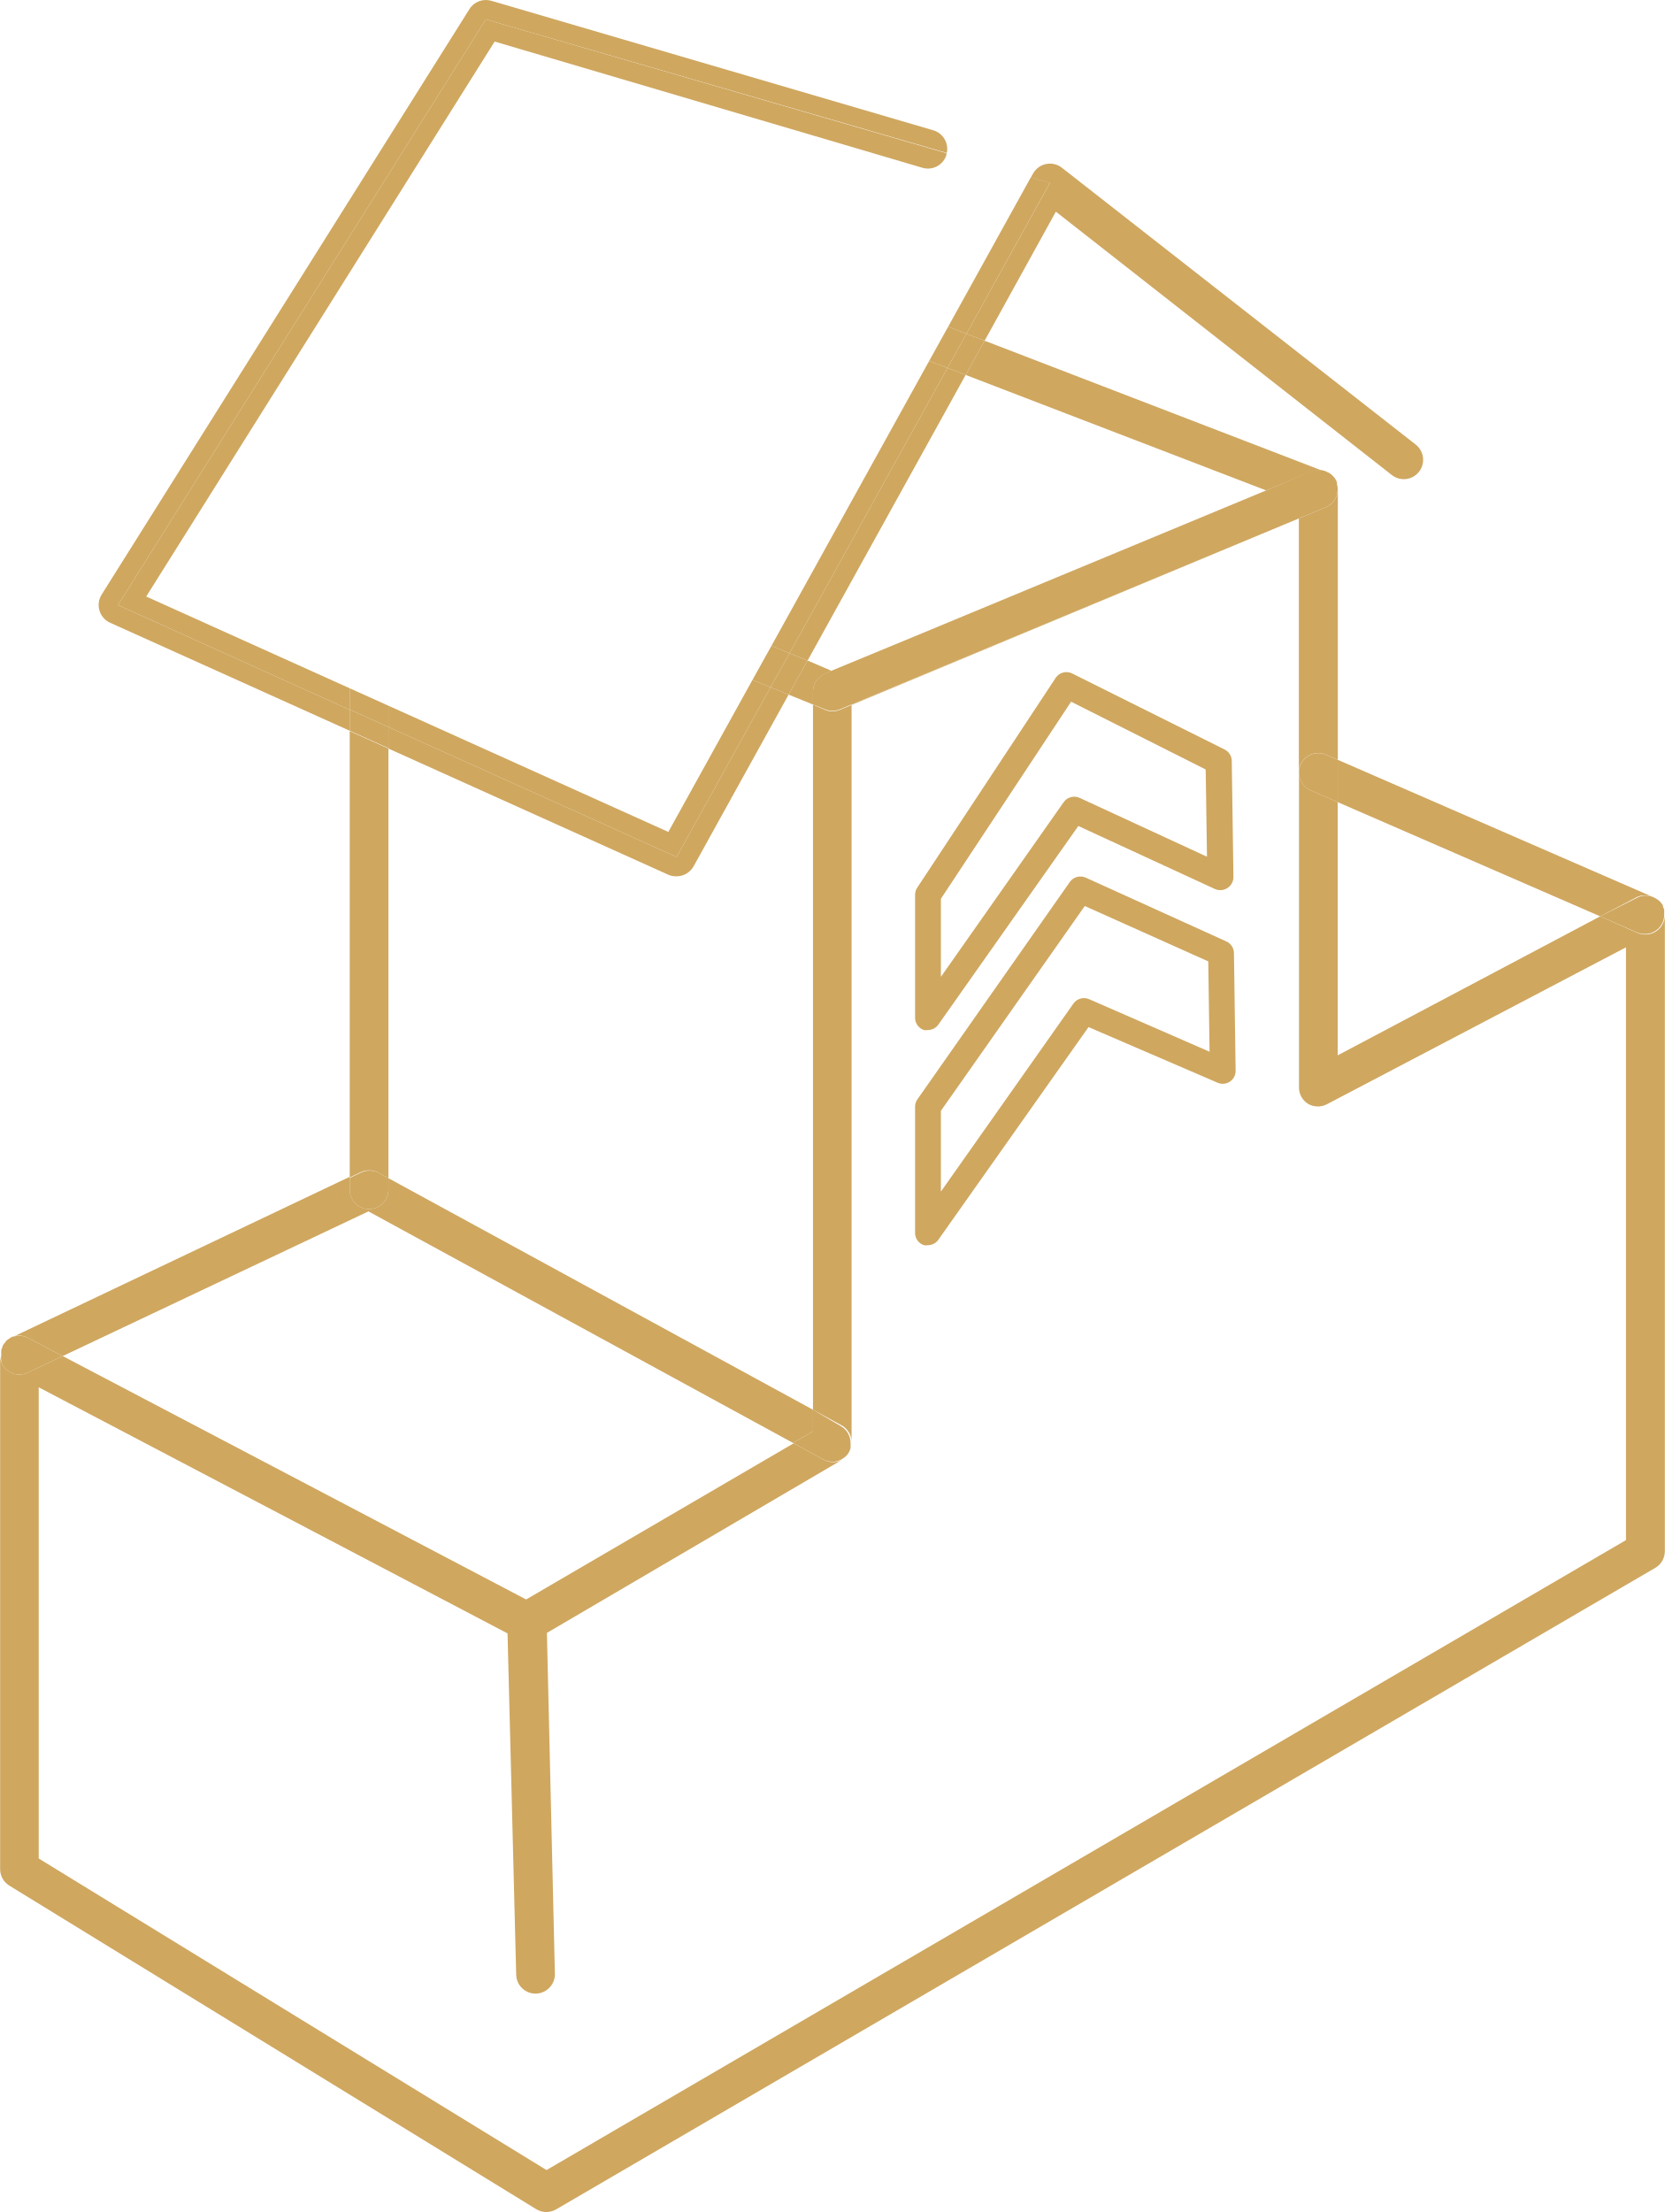
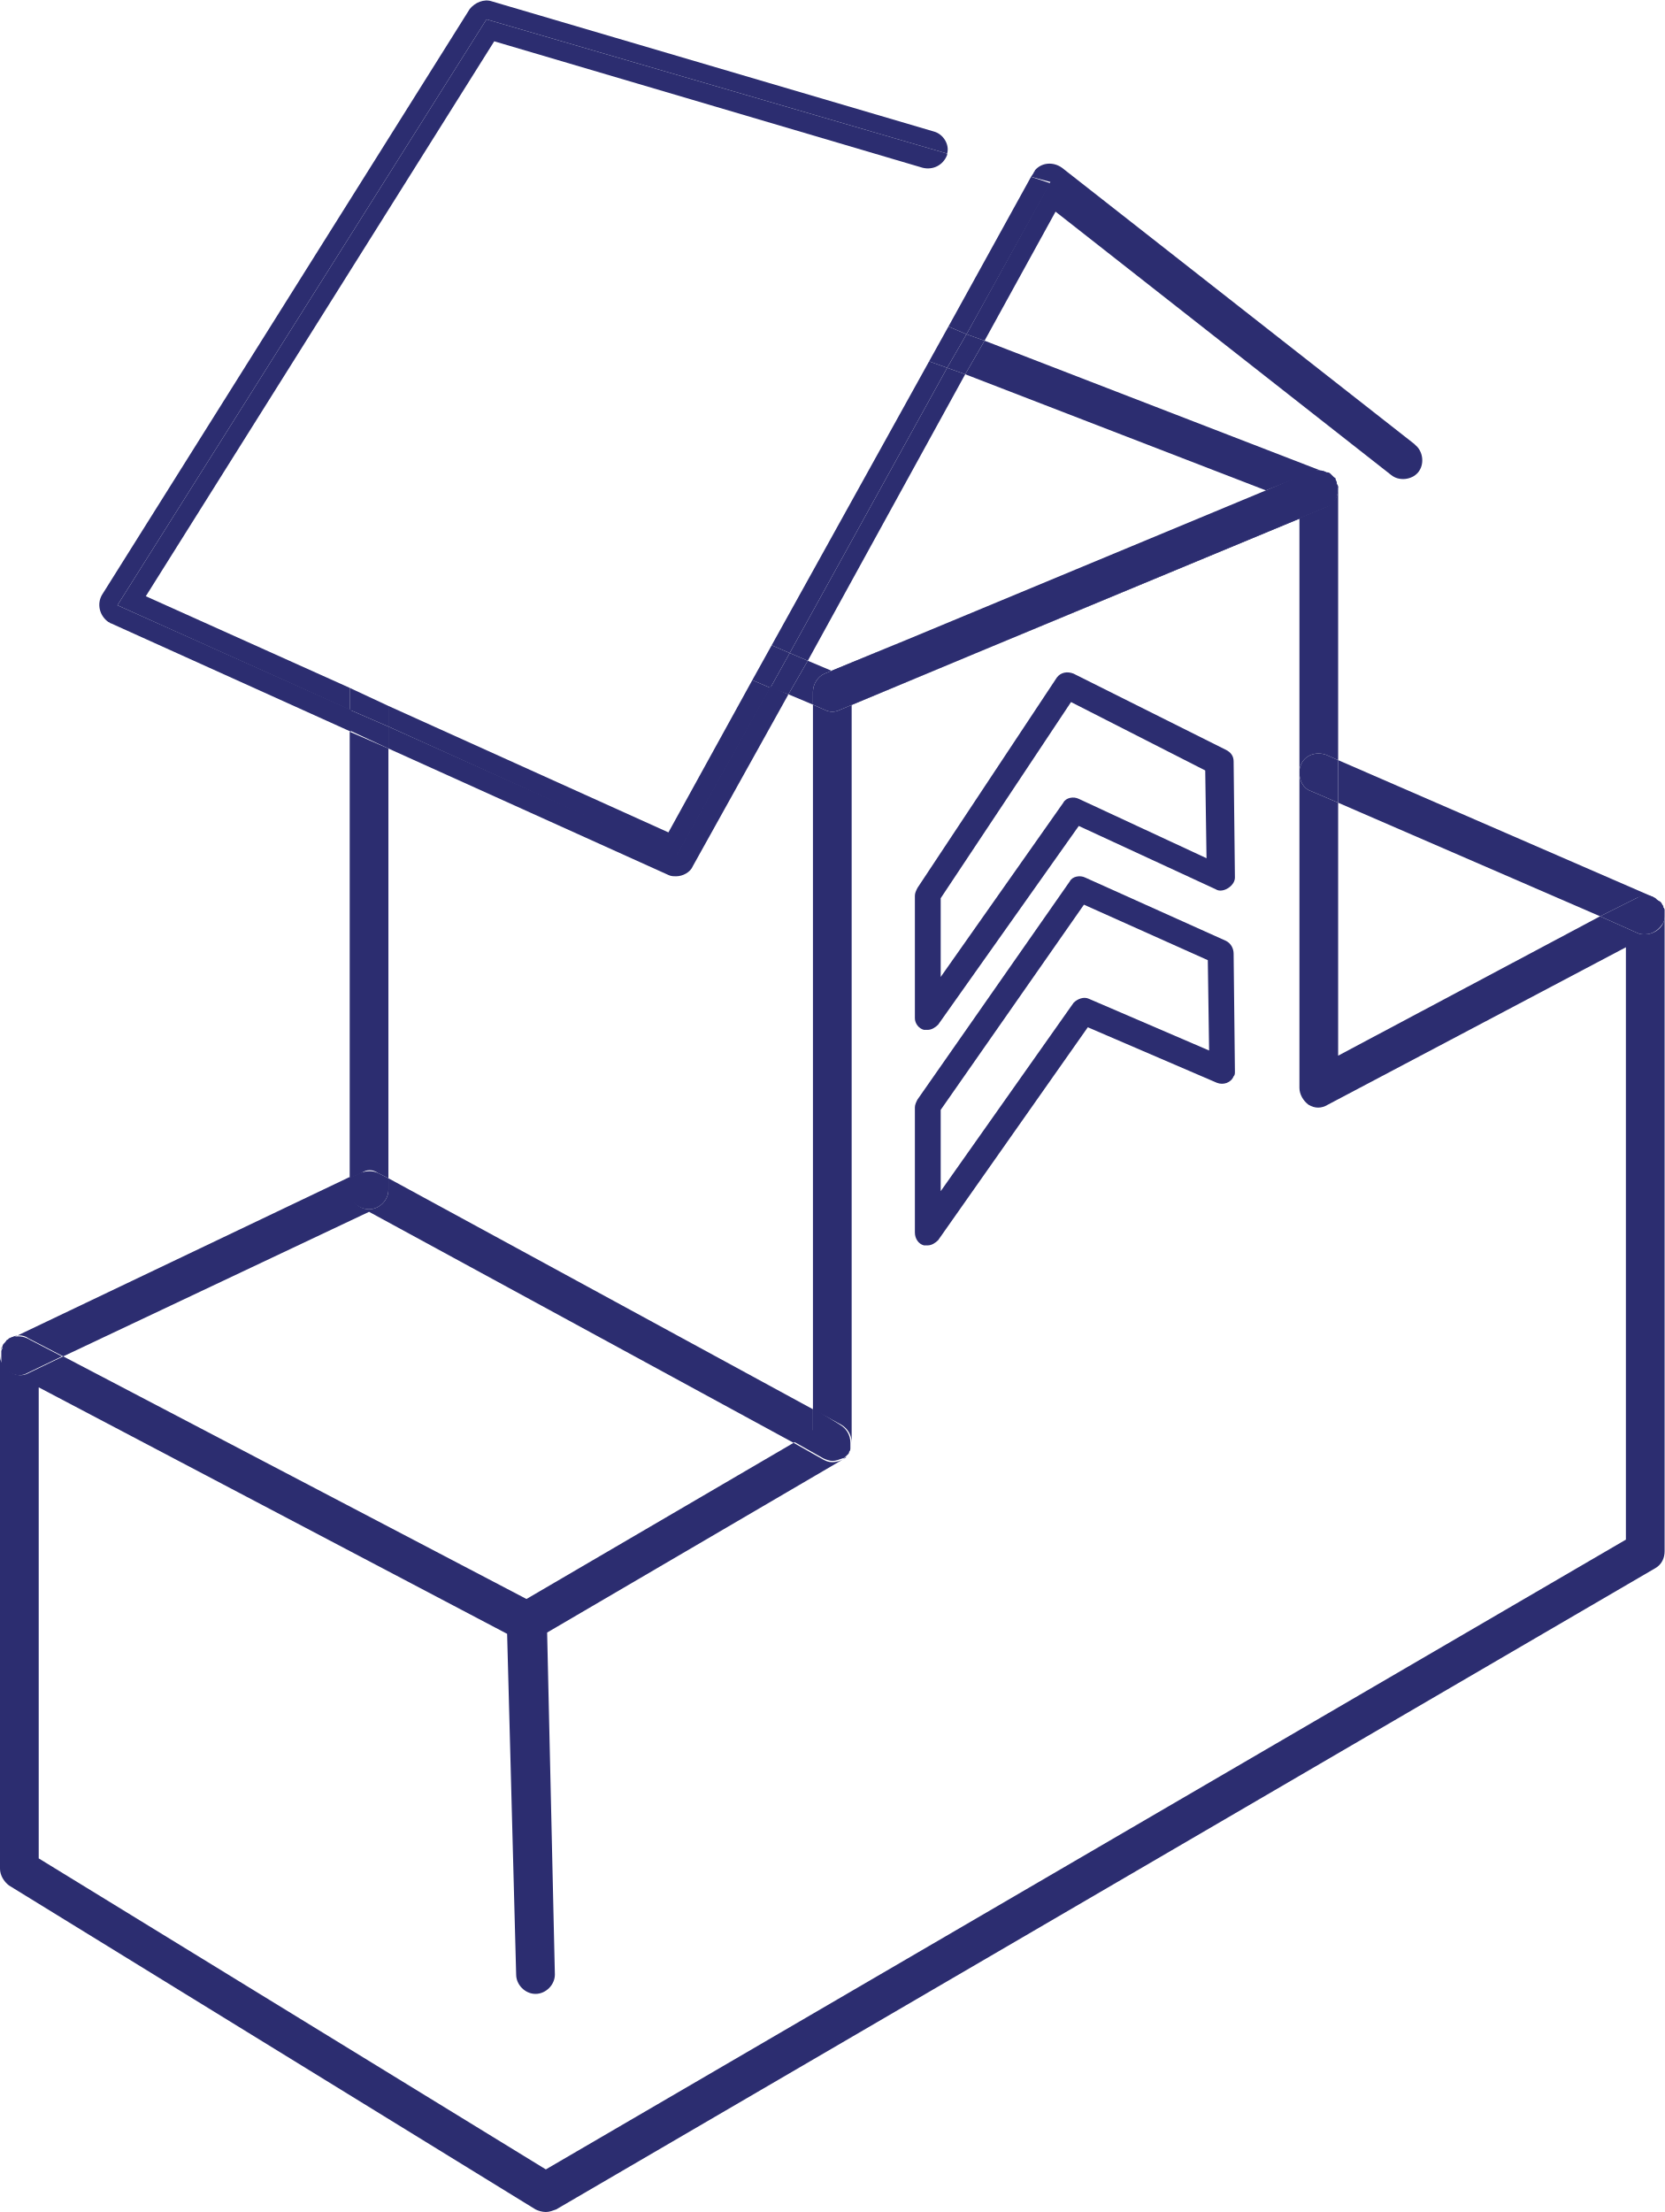
- <svg xmlns="http://www.w3.org/2000/svg" viewBox="0 0 129 171.39">
-   <path d="M66,112.08s0,.06,0,.08S66,112.11,66,112.08Z" fill="#cfa75f" />
-   <path d="M129,70.91v0Z" fill="#cfa75f" />
-   <path d="M.17,104.32l0-.06Z" fill="#cfa75f" />
-   <path d="M65.81,112.48a1.21,1.21,0,0,1-.21.28A1.21,1.21,0,0,0,65.81,112.48Z" fill="#cfa75f" />
-   <polygon points="98.12 37.98 98.11 37.98 70.19 49.59 98.12 37.98" fill="#cfa75f" />
-   <path d="M65.26,113.05a1.83,1.83,0,0,0,.31-.24,2.34,2.34,0,0,1-.31.24Z" fill="#cfa75f" />
-   <path d="M.41,104l.06-.06Z" fill="#cfa75f" />
-   <path d="M128.88,71.51a1.5,1.5,0,0,1-1.38.9,1.61,1.61,0,0,1-.6-.12L124,71,103.66,81.77V62.15l-2.1-.92a1.49,1.49,0,0,1-.9-1.39V84.26a1.49,1.49,0,0,0,.72,1.28,1.53,1.53,0,0,0,1.48,0L126,73.4v45.93L42.35,168.14,3,144V107.49l36.33,19.07L40,153a1.5,1.5,0,0,0,1.5,1.47h0A1.51,1.51,0,0,0,43,153l-.62-26.48,22.92-13.44a1.44,1.44,0,0,1-.75.21,1.46,1.46,0,0,1-.72-.19l-2.33-1.27L40.77,123.93,4.86,105.07l-2.72,1.29a1.5,1.5,0,0,1-2-.71,1.6,1.6,0,0,1-.13-.71s0,0,0,.06v39.82a1.49,1.49,0,0,0,.71,1.28l40.83,25.07a1.47,1.47,0,0,0,.79.22,1.53,1.53,0,0,0,.75-.2l85.18-49.71a1.49,1.49,0,0,0,.74-1.29V70.93A1.43,1.43,0,0,1,128.88,71.51Z" fill="#cfa75f" />
-   <path d="M103.59,37.5a1.86,1.86,0,0,1,.06.34A1.86,1.86,0,0,0,103.59,37.5Z" fill="#cfa75f" />
-   <path d="M128.28,69.63l-.07,0,.1.06Z" fill="#cfa75f" />
-   <path d="M128.56,69.86h0Z" fill="#cfa75f" />
-   <path d="M102.74,39.3,65.08,55a1.48,1.48,0,0,1-1.15,0L63,54.59v54.64l2.22,1.21a1.5,1.5,0,0,1,.77,1.37.43.43,0,0,1,0,0V54.58l34.66-14.41V59.84a1.47,1.47,0,0,1,.12-.58,1.51,1.51,0,0,1,2-.78l.9.39V37.92h0A1.5,1.5,0,0,1,102.74,39.3Z" fill="#cfa75f" />
-   <path d="M.72,103.72l0,0,.1-.06Z" fill="#cfa75f" />
-   <path d="M103.16,36.81l.18.19Z" fill="#cfa75f" />
-   <path d="M103,36.67l-.21-.1a1.3,1.3,0,0,1,.26.14Z" fill="#cfa75f" />
-   <path d="M103.42,37.12a1.15,1.15,0,0,1,.12.25A1.15,1.15,0,0,0,103.42,37.12Z" fill="#cfa75f" />
-   <path d="M128.93,70.47l0,.1Z" fill="#cfa75f" />
-   <path d="M128.79,70.15l0,.09Z" fill="#cfa75f" />
-   <path d="M0,104.68l0-.11Z" fill="#cfa75f" />
-   <path d="M129,70.93Z" fill="#cfa75f" />
-   <path d="M129,70.57c0,.11,0,.21,0,.32C129,70.78,129,70.68,129,70.57Z" fill="#cfa75f" />
-   <path d="M128.31,69.66a1.22,1.22,0,0,1,.25.2A1.22,1.22,0,0,0,128.31,69.66Z" fill="#cfa75f" />
-   <path d="M124,71l2.76-1.45a1.47,1.47,0,0,1,1.41,0l-.11-.06L103.66,58.87v3.28Z" fill="#cfa75f" />
-   <path d="M128.58,69.87a1.86,1.86,0,0,1,.21.28A1.86,1.86,0,0,0,128.58,69.87Z" fill="#cfa75f" />
-   <path d="M128.83,70.24a1.6,1.6,0,0,1,.1.23A1.6,1.6,0,0,0,128.83,70.24Z" fill="#cfa75f" />
-   <path d="M100.66,59.84Z" fill="#cfa75f" />
-   <path d="M126.8,69.59,124,71l2.86,1.25a1.61,1.61,0,0,0,.6.12,1.5,1.5,0,0,0,1.38-.9,1.43,1.43,0,0,0,.12-.58h0v0c0-.11,0-.21,0-.32l0-.1a1.6,1.6,0,0,0-.1-.23l0-.09a1.86,1.86,0,0,0-.21-.28h0a1.22,1.22,0,0,0-.25-.2l-.1-.06A1.47,1.47,0,0,0,126.8,69.59Z" fill="#cfa75f" />
-   <path d="M100.78,59.26a1.47,1.47,0,0,0-.12.58h0a1.49,1.49,0,0,0,.9,1.39l2.1.92V58.87l-.9-.39A1.51,1.51,0,0,0,100.78,59.26Z" fill="#cfa75f" />
-   <path d="M.47,103.92a1.16,1.16,0,0,1,.21-.16A1.16,1.16,0,0,0,.47,103.92Z" fill="#cfa75f" />
-   <path d="M0,104.94a1.09,1.09,0,0,1,0-.26A1.09,1.09,0,0,0,0,104.94Z" fill="#cfa75f" />
-   <path d="M65.6,112.76l0,0Z" fill="#cfa75f" />
-   <path d="M65.82,112.47a1.66,1.66,0,0,0,.12-.31,1.53,1.53,0,0,1-.13.32Z" fill="#cfa75f" />
-   <path d="M65.25,113.05h0Z" fill="#cfa75f" />
-   <path d="M2.2,103.68l2.66,1.39L28.55,93.86l32.9,17.94,1.55-.9v-1.67L30.1,91.29v.89a1.5,1.5,0,1,1-3,0v-1L.86,103.65l-.08,0A1.46,1.46,0,0,1,2.2,103.68Z" fill="#cfa75f" />
-   <path d="M.07,104.57a1.86,1.86,0,0,1,.1-.25A1.86,1.86,0,0,0,.07,104.57Z" fill="#cfa75f" />
-   <path d="M.2,104.26A1.46,1.46,0,0,1,.41,104,1.86,1.86,0,0,0,.2,104.26Z" fill="#cfa75f" />
-   <path d="M66,111.81a1.24,1.24,0,0,1,0,.27A1.24,1.24,0,0,0,66,111.81Z" fill="#cfa75f" />
-   <path d="M65.57,112.81l0,0a1.21,1.21,0,0,0,.21-.28,1.53,1.53,0,0,0,.13-.32s0,0,0-.08a1.24,1.24,0,0,0,0-.27,1.5,1.5,0,0,0-.77-1.37L63,109.23v1.67l-1.55.9,2.33,1.27a1.46,1.46,0,0,0,.72.19,1.44,1.44,0,0,0,.75-.21h0A2.34,2.34,0,0,0,65.57,112.81Z" fill="#cfa75f" />
-   <path d="M.14,105.65a1.5,1.5,0,0,0,2,.71l2.72-1.29L2.2,103.68a1.46,1.46,0,0,0-1.42,0l-.1.06a1.16,1.16,0,0,0-.21.16L.41,104a1.46,1.46,0,0,0-.21.28l0,.06a1.86,1.86,0,0,0-.1.25l0,.11a1.09,1.09,0,0,0,0,.26A1.6,1.6,0,0,0,.14,105.65Z" fill="#cfa75f" />
-   <path d="M103,36.71l.12.1Z" fill="#cfa75f" />
-   <path d="M98.12,38l3.46-1.44a1.48,1.48,0,0,1,1.2,0l-.08,0L76.3,26.4l-1.47,2.65Z" fill="#cfa75f" />
-   <path d="M103.66,37.9s0,0,0-.06,0,0,0,.07Z" fill="#cfa75f" />
-   <path d="M29.32,90.86l.78.43V58l-3-1.35V91.23l.86-.41A1.52,1.52,0,0,1,29.32,90.86Z" fill="#cfa75f" />
-   <path d="M103.54,37.37a.5.5,0,0,1,0,.13A.5.5,0,0,0,103.54,37.37Z" fill="#cfa75f" />
-   <path d="M103.34,37a.83.83,0,0,1,.08.12A.83.83,0,0,0,103.34,37Z" fill="#cfa75f" />
-   <path d="M62.58,51.18l-1.47,2.64,1.89.77v-1a1.51,1.51,0,0,1,.92-1.39l6.27-2.6L64.49,52Z" fill="#cfa75f" />
-   <path d="M101.58,36.53,98.12,38h0L70.19,49.59l-6.27,2.6A1.51,1.51,0,0,0,63,53.58v1l.93.38a1.48,1.48,0,0,0,1.15,0L102.74,39.3a1.5,1.5,0,0,0,.92-1.39s0,0,0-.07a1.86,1.86,0,0,0-.06-.34.5.5,0,0,0,0-.13,1.15,1.15,0,0,0-.12-.25.83.83,0,0,0-.08-.12l-.18-.19-.12-.1a1.3,1.3,0,0,0-.26-.14A1.48,1.48,0,0,0,101.58,36.53Z" fill="#cfa75f" />
-   <path d="M28.6,93.68a1.5,1.5,0,0,0,1.5-1.5v-.89l-.78-.43a1.52,1.52,0,0,0-1.36,0l-.86.41v1A1.5,1.5,0,0,0,28.6,93.68Z" fill="#cfa75f" />
-   <path d="M95,72.93,84.13,68a1,1,0,0,0-1.23.34L71.09,85.18a1,1,0,0,0-.18.57v9.73a1,1,0,0,0,.69,1,1.06,1.06,0,0,0,.31,0,1,1,0,0,0,.81-.43L84.35,79.58l10,4.31A1,1,0,0,0,95.75,83l-.13-9.14A1,1,0,0,0,95,72.93ZM84.4,77.42a1,1,0,0,0-1.22.34L72.91,92.33V86.07L84.06,70.2l9.57,4.29.1,7Z" fill="#cfa75f" />
-   <path d="M71.6,79.81a1.06,1.06,0,0,0,.31,0,1,1,0,0,0,.81-.43L83.56,64l10.56,4.87a1,1,0,0,0,1-.07,1,1,0,0,0,.46-.85l-.13-9a1,1,0,0,0-.56-.88L83.08,52.18a1,1,0,0,0-1.28.35L71.07,68.79a1,1,0,0,0-.16.55v9.52A1,1,0,0,0,71.6,79.81Zm1.31-10.17L83,54.37l10.43,5.25.1,6.76-9.87-4.56a1,1,0,0,0-1.24.34L72.91,75.69Z" fill="#cfa75f" />
-   <path d="M74.89,25.86l1.41.54,5.52-10,26,20.38a1.5,1.5,0,1,0,1.85-2.36L82.29,13a1.5,1.5,0,0,0-2.24.45l-.17.3,1.48.43Z" fill="#cfa75f" />
-   <path d="M52.43,67.9a1.53,1.53,0,0,0,1.32-.78l7.36-13.3-1.4-.57L52.43,66.4,30.1,56.33V58l21.72,9.79A1.5,1.5,0,0,0,52.43,67.9Z" fill="#cfa75f" />
-   <path d="M9.14,46.88,37.65,1.5,73.37,11.85a1.51,1.51,0,0,0-1-1.74L38.07.06A1.5,1.5,0,0,0,36.38.7L7.87,46.08a1.51,1.51,0,0,0,.66,2.17L27.1,56.62V55Z" fill="#cfa75f" />
-   <polygon points="62.58 51.18 74.83 29.05 73.42 28.51 61.18 50.61 62.58 51.18" fill="#cfa75f" />
-   <polygon points="61.18 50.61 59.71 53.25 61.11 53.82 62.58 51.18 61.18 50.61" fill="#cfa75f" />
-   <polygon points="73.42 28.51 74.83 29.05 76.3 26.4 74.89 25.86 73.42 28.51" fill="#cfa75f" />
-   <polygon points="30.1 56.33 27.1 54.98 27.1 56.62 30.1 57.97 30.1 56.33" fill="#cfa75f" />
-   <polygon points="59.71 53.25 58.31 52.68 51.79 64.46 30.1 54.68 30.1 56.33 52.43 66.4 59.71 53.25" fill="#cfa75f" />
-   <path d="M9.14,46.88,27.1,55V53.33L11.33,46.22l27-43L71.48,13a1.5,1.5,0,0,0,1.86-1,.61.61,0,0,0,0-.13L37.65,1.5Z" fill="#cfa75f" />
-   <polygon points="74.89 25.86 81.36 14.17 79.88 13.74 73.47 25.32 74.89 25.86" fill="#cfa75f" />
-   <polygon points="73.42 28.51 72 27.97 59.78 50.04 61.18 50.61 73.42 28.51" fill="#cfa75f" />
-   <polygon points="27.1 53.33 27.1 54.98 30.1 56.33 30.1 54.68 27.1 53.33" fill="#cfa75f" />
-   <polygon points="59.71 53.25 61.18 50.61 59.78 50.04 58.31 52.68 59.71 53.25" fill="#cfa75f" />
-   <polygon points="74.89 25.86 73.47 25.32 72 27.97 73.42 28.51 74.89 25.86" fill="#cfa75f" />
+ <svg xmlns="http://www.w3.org/2000/svg" version="1.1" id="Warstwa_1" x="0px" y="0px" viewBox="0 0 129 171.4" style="enable-background:new 0 0 129 171.4;" xml:space="preserve">
+   <style type="text/css">
+ 	.st0{fill:#2C2D70;}
+ </style>
+   <path class="st0" d="M66,112.1C66,112.1,66,112.1,66,112.1C66,112.2,66,112.1,66,112.1z" />
+   <path class="st0" d="M129,70.9L129,70.9z" />
+   <path class="st0" d="M0.2,104.3L0.2,104.3L0.2,104.3z" />
+   <path class="st0" d="M65.8,112.5c-0.1,0.1-0.1,0.2-0.2,0.3C65.7,112.7,65.8,112.6,65.8,112.5z" />
+   <polygon class="st0" points="98.1,38 98.1,38 70.2,49.6 " />
+   <path class="st0" d="M65.3,113.1c0.1-0.1,0.2-0.1,0.3-0.2C65.5,112.9,65.4,113,65.3,113.1z" />
+   <path class="st0" d="M0.4,104L0.4,104L0.4,104z" />
+   <path class="st0" d="M128.9,71.5c-0.2,0.5-0.8,0.9-1.4,0.9c-0.2,0-0.4,0-0.6-0.1L124,71l-20.3,10.8V62.2l-2.1-0.9  c-0.6-0.2-0.9-0.8-0.9-1.4v24.4c0,0.5,0.3,1,0.7,1.3c0.5,0.3,1,0.3,1.5,0L126,73.4v45.9l-83.7,48.8L3,144v-36.5l36.3,19.1L40,153  c0,0.8,0.7,1.5,1.5,1.5l0,0c0.8,0,1.5-0.7,1.5-1.5l-0.6-26.5l22.9-13.4c-0.2,0.1-0.5,0.2-0.8,0.2c-0.3,0-0.5-0.1-0.7-0.2l-2.3-1.3  l-20.7,12.1L4.9,105.1l-2.7,1.3c-0.7,0.4-1.6,0-2-0.7c0,0,0,0,0,0C0,105.4,0,105.2,0,104.9c0,0,0,0,0,0.1v39.8c0,0.5,0.3,1,0.7,1.3  l40.8,25.1c0.2,0.1,0.5,0.2,0.8,0.2c0.3,0,0.5-0.1,0.8-0.2l85.2-49.7c0.5-0.3,0.7-0.8,0.7-1.3V70.9C129,71.1,129,71.3,128.9,71.5z" />
+   <path class="st0" d="M103.6,37.5c0,0.1,0.1,0.2,0.1,0.3C103.6,37.7,103.6,37.6,103.6,37.5z" />
+   <path class="st0" d="M128.3,69.6L128.3,69.6L128.3,69.6L128.3,69.6z" />
+   <path class="st0" d="M128.6,69.9L128.6,69.9z" />
+   <path class="st0" d="M102.7,39.3L65.1,55c-0.4,0.2-0.8,0.2-1.2,0L63,54.6v54.6l2.2,1.2c0.5,0.3,0.8,0.8,0.8,1.4l0,0V54.6l34.7-14.4  v19.7c0-0.2,0-0.4,0.1-0.6c0.3-0.8,1.2-1.1,2-0.8c0,0,0,0,0,0l0.9,0.4v-21l0,0C103.7,38.5,103.3,39.1,102.7,39.3z" />
+   <path class="st0" d="M0.7,103.7L0.7,103.7l0.1-0.1L0.7,103.7z" />
+   <path class="st0" d="M103.2,36.8l0.2,0.2L103.2,36.8z" />
+   <path class="st0" d="M103,36.7l-0.2-0.1C102.9,36.6,103,36.7,103,36.7L103,36.7z" />
+   <path class="st0" d="M103.4,37.1c0,0.1,0.1,0.2,0.1,0.3C103.5,37.3,103.5,37.2,103.4,37.1z" />
+   <path class="st0" d="M128.9,70.5L128.9,70.5L128.9,70.5z" />
+   <path class="st0" d="M128.8,70.2L128.8,70.2L128.8,70.2z" />
+   <path class="st0" d="M0,104.7v-0.1V104.7z" />
+   <path class="st0" d="M129,70.9" />
+   <path class="st0" d="M129,70.6c0,0.1,0,0.2,0,0.3C129,70.8,129,70.7,129,70.6z" />
+   <path class="st0" d="M128.3,69.7c0.1,0.1,0.2,0.1,0.3,0.2C128.5,69.8,128.4,69.7,128.3,69.7z" />
+   <path class="st0" d="M124,71l2.8-1.4c0.4-0.2,1-0.2,1.4,0l-0.1-0.1l-24.4-10.6v3.3L124,71z" />
+   <path class="st0" d="M128.6,69.9c0.1,0.1,0.1,0.2,0.2,0.3C128.7,70.1,128.7,70,128.6,69.9z" />
+   <path class="st0" d="M128.8,70.2c0,0.1,0.1,0.2,0.1,0.2C128.9,70.4,128.9,70.3,128.8,70.2z" />
+   <path class="st0" d="M100.7,59.8" />
+   <path class="st0" d="M126.8,69.6L124,71l2.9,1.3c0.2,0.1,0.4,0.1,0.6,0.1c0.6,0,1.1-0.4,1.4-0.9c0.1-0.2,0.1-0.4,0.1-0.6l0,0l0,0  c0-0.1,0-0.2,0-0.3v-0.1c0-0.1-0.1-0.2-0.1-0.2v-0.1c-0.1-0.1-0.1-0.2-0.2-0.3l0,0c-0.1-0.1-0.2-0.1-0.3-0.2l-0.1-0.1  C127.8,69.3,127.3,69.3,126.8,69.6z" />
+   <path class="st0" d="M100.8,59.3c-0.1,0.2-0.1,0.4-0.1,0.6l0,0c0,0.6,0.3,1.2,0.9,1.4l2.1,0.9v-3.3l-0.9-0.4  C102,58.2,101.1,58.5,100.8,59.3z" />
+   <path class="st0" d="M0.5,103.9c0.1-0.1,0.1-0.1,0.2-0.2C0.6,103.8,0.5,103.9,0.5,103.9z" />
+   <path class="st0" d="M0,104.9c0-0.1,0-0.2,0-0.3C0,104.8,0,104.9,0,104.9z" />
+   <path class="st0" d="M65.6,112.8L65.6,112.8z" />
+   <path class="st0" d="M65.8,112.5c0.1-0.1,0.1-0.2,0.1-0.3C65.9,112.3,65.9,112.4,65.8,112.5L65.8,112.5z" />
+   <path class="st0" d="M65.3,113.1L65.3,113.1z" />
+   <path class="st0" d="M2.2,103.7l2.7,1.4l23.7-11.2l32.9,17.9l1.5-0.9v-1.7L30.1,91.3v0.9c0,0.8-0.7,1.5-1.5,1.5s-1.5-0.7-1.5-1.5v-1  L0.9,103.7H0.8C1.2,103.4,1.8,103.4,2.2,103.7z" />
+   <path class="st0" d="M0.1,104.6c0-0.1,0.1-0.2,0.1-0.3C0.1,104.4,0.1,104.5,0.1,104.6z" />
+   <path class="st0" d="M0.2,104.3c0.1-0.1,0.1-0.2,0.2-0.3C0.3,104.1,0.3,104.2,0.2,104.3z" />
+   <path class="st0" d="M66,111.8c0,0.1,0,0.2,0,0.3C66,112,66,111.9,66,111.8z" />
+   <path class="st0" d="M65.6,112.8L65.6,112.8c0.1-0.1,0.2-0.2,0.2-0.3c0.1-0.1,0.1-0.2,0.1-0.3c0,0,0,0,0-0.1c0-0.1,0-0.2,0-0.3  c0-0.6-0.3-1.1-0.8-1.4l-2.1-1.3v1.7l-1.5,0.9l2.3,1.3c0.2,0.1,0.5,0.2,0.7,0.2c0.3,0,0.5-0.1,0.8-0.2l0,0  C65.4,113,65.5,112.9,65.6,112.8z" />
+   <path class="st0" d="M0.1,105.7c0.4,0.7,1.3,1.1,2,0.7c0,0,0,0,0,0l2.7-1.3l-2.7-1.4c-0.4-0.2-1-0.2-1.4,0l-0.1,0.1  c-0.1,0-0.1,0.1-0.2,0.2L0.4,104c-0.1,0.1-0.2,0.2-0.2,0.3v0.1c0,0.1-0.1,0.2-0.1,0.3v0.1c0,0.1,0,0.2,0,0.3  C0.1,105.2,0.1,105.4,0.1,105.7z" />
+   <path class="st0" d="M103,36.7l0.1,0.1L103,36.7z" />
+   <path class="st0" d="M98.1,38l3.5-1.4c0.4-0.2,0.8-0.2,1.2,0h-0.1L76.3,26.4L74.8,29L98.1,38z" />
+   <path class="st0" d="M103.7,37.9C103.7,37.9,103.7,37.9,103.7,37.9C103.7,37.8,103.7,37.8,103.7,37.9L103.7,37.9z" />
+   <path class="st0" d="M29.3,90.9l0.8,0.4V58l-3-1.3v34.6l0.9-0.4C28.4,90.6,28.9,90.6,29.3,90.9z" />
+   <path class="st0" d="M103.5,37.4c0,0,0,0.1,0,0.1C103.5,37.5,103.5,37.4,103.5,37.4z" />
+   <path class="st0" d="M103.3,37c0,0,0.1,0.1,0.1,0.1C103.4,37.1,103.4,37,103.3,37z" />
+   <path class="st0" d="M62.6,51.2l-1.5,2.6l1.9,0.8v-1c0-0.6,0.4-1.2,0.9-1.4l6.3-2.6L64.5,52L62.6,51.2z" />
+   <path class="st0" d="M101.6,36.5L98.1,38l0,0L70.2,49.6l-6.3,2.6C63.4,52.4,63,53,63,53.6v1l0.9,0.4c0.4,0.2,0.8,0.2,1.2,0  l37.7-15.7c0.6-0.2,0.9-0.8,0.9-1.4c0,0,0,0,0-0.1c0-0.1,0-0.2-0.1-0.3c0,0,0-0.1,0-0.1c0-0.1-0.1-0.2-0.1-0.3c0,0,0-0.1-0.1-0.1  l-0.2-0.2l-0.1-0.1c-0.1-0.1-0.2-0.1-0.3-0.1C102.4,36.4,102,36.4,101.6,36.5z" />
+   <path class="st0" d="M28.6,93.7c0.8,0,1.5-0.7,1.5-1.5v-0.9l-0.8-0.4c-0.4-0.2-0.9-0.2-1.4,0l-0.9,0.4v1  C27.1,93.1,27.8,93.7,28.6,93.7z" />
+   <path class="st0" d="M95,72.9L84.1,68c-0.4-0.2-1-0.1-1.2,0.3L71.1,85.2c-0.1,0.2-0.2,0.4-0.2,0.6v9.7c0,0.5,0.3,0.9,0.7,1  c0.1,0,0.2,0,0.3,0c0.3,0,0.6-0.2,0.8-0.4l11.6-16.5l10,4.3c0.5,0.2,1.1,0,1.3-0.5c0.1-0.1,0.1-0.2,0.1-0.4l-0.1-9.1  C95.6,73.5,95.4,73.1,95,72.9z M84.4,77.4c-0.4-0.2-0.9,0-1.2,0.3L72.9,92.3v-6.3l11.1-15.9l9.6,4.3l0.1,7L84.4,77.4z" />
+   <path class="st0" d="M71.6,79.8c0.1,0,0.2,0,0.3,0c0.3,0,0.6-0.2,0.8-0.4L83.6,64l10.6,4.9c0.3,0.2,0.7,0.1,1-0.1  c0.3-0.2,0.5-0.5,0.5-0.8l-0.1-9c0-0.4-0.2-0.7-0.6-0.9l-11.8-5.9c-0.5-0.2-1-0.1-1.3,0.3L71.1,68.8c-0.1,0.2-0.2,0.4-0.2,0.6v9.5  C70.9,79.3,71.2,79.7,71.6,79.8z M72.9,69.6L83,54.4l10.4,5.3l0.1,6.8l-9.9-4.6c-0.4-0.2-1-0.1-1.2,0.3l-9.5,13.5L72.9,69.6z" />
+   <path class="st0" d="M74.9,25.9l1.4,0.5l5.5-10l26,20.4c0.6,0.5,1.6,0.4,2.1-0.2s0.4-1.6-0.2-2.1c0,0,0,0-0.1-0.1L82.3,13  c-0.7-0.5-1.6-0.4-2.1,0.2c0,0.1-0.1,0.1-0.1,0.2l-0.2,0.3l1.5,0.4L74.9,25.9z" />
+   <path class="st0" d="M52.4,67.9c0.5,0,1.1-0.3,1.3-0.8l7.4-13.3l-1.4-0.6l-7.3,13.1L30.1,56.3V58l21.7,9.8  C52,67.9,52.2,67.9,52.4,67.9z" />
+   <path class="st0" d="M9.1,46.9L37.7,1.5l35.7,10.4c0.2-0.7-0.3-1.5-1-1.7L38.1,0.1c-0.6-0.2-1.3,0.1-1.7,0.6L7.9,46.1  c-0.4,0.7-0.2,1.6,0.5,2.1c0.1,0,0.1,0.1,0.2,0.1l18.6,8.4V55L9.1,46.9z" />
+   <polygon class="st0" points="62.6,51.2 74.8,29 73.4,28.5 61.2,50.6 " />
+   <polygon class="st0" points="61.2,50.6 59.7,53.3 61.1,53.8 62.6,51.2 " />
+   <polygon class="st0" points="73.4,28.5 74.8,29 76.3,26.4 74.9,25.9 " />
+   <polygon class="st0" points="30.1,56.3 27.1,55 27.1,56.6 30.1,58 " />
+   <polygon class="st0" points="59.7,53.3 58.3,52.7 51.8,64.5 30.1,54.7 30.1,56.3 52.4,66.4 " />
+   <path class="st0" d="M9.1,46.9l18,8.1v-1.7l-15.8-7.1l27-43L71.5,13c0.8,0.2,1.6-0.2,1.9-1c0,0,0-0.1,0-0.1L37.7,1.5L9.1,46.9z" />
+   <polygon class="st0" points="74.9,25.9 81.4,14.2 79.9,13.7 73.5,25.3 " />
+   <polygon class="st0" points="73.4,28.5 72,28 59.8,50 61.2,50.6 " />
+   <polygon class="st0" points="27.1,53.3 27.1,55 30.1,56.3 30.1,54.7 " />
+   <polygon class="st0" points="59.7,53.3 61.2,50.6 59.8,50 58.3,52.7 " />
+   <polygon class="st0" points="74.9,25.9 73.5,25.3 72,28 73.4,28.5 " />
</svg>
